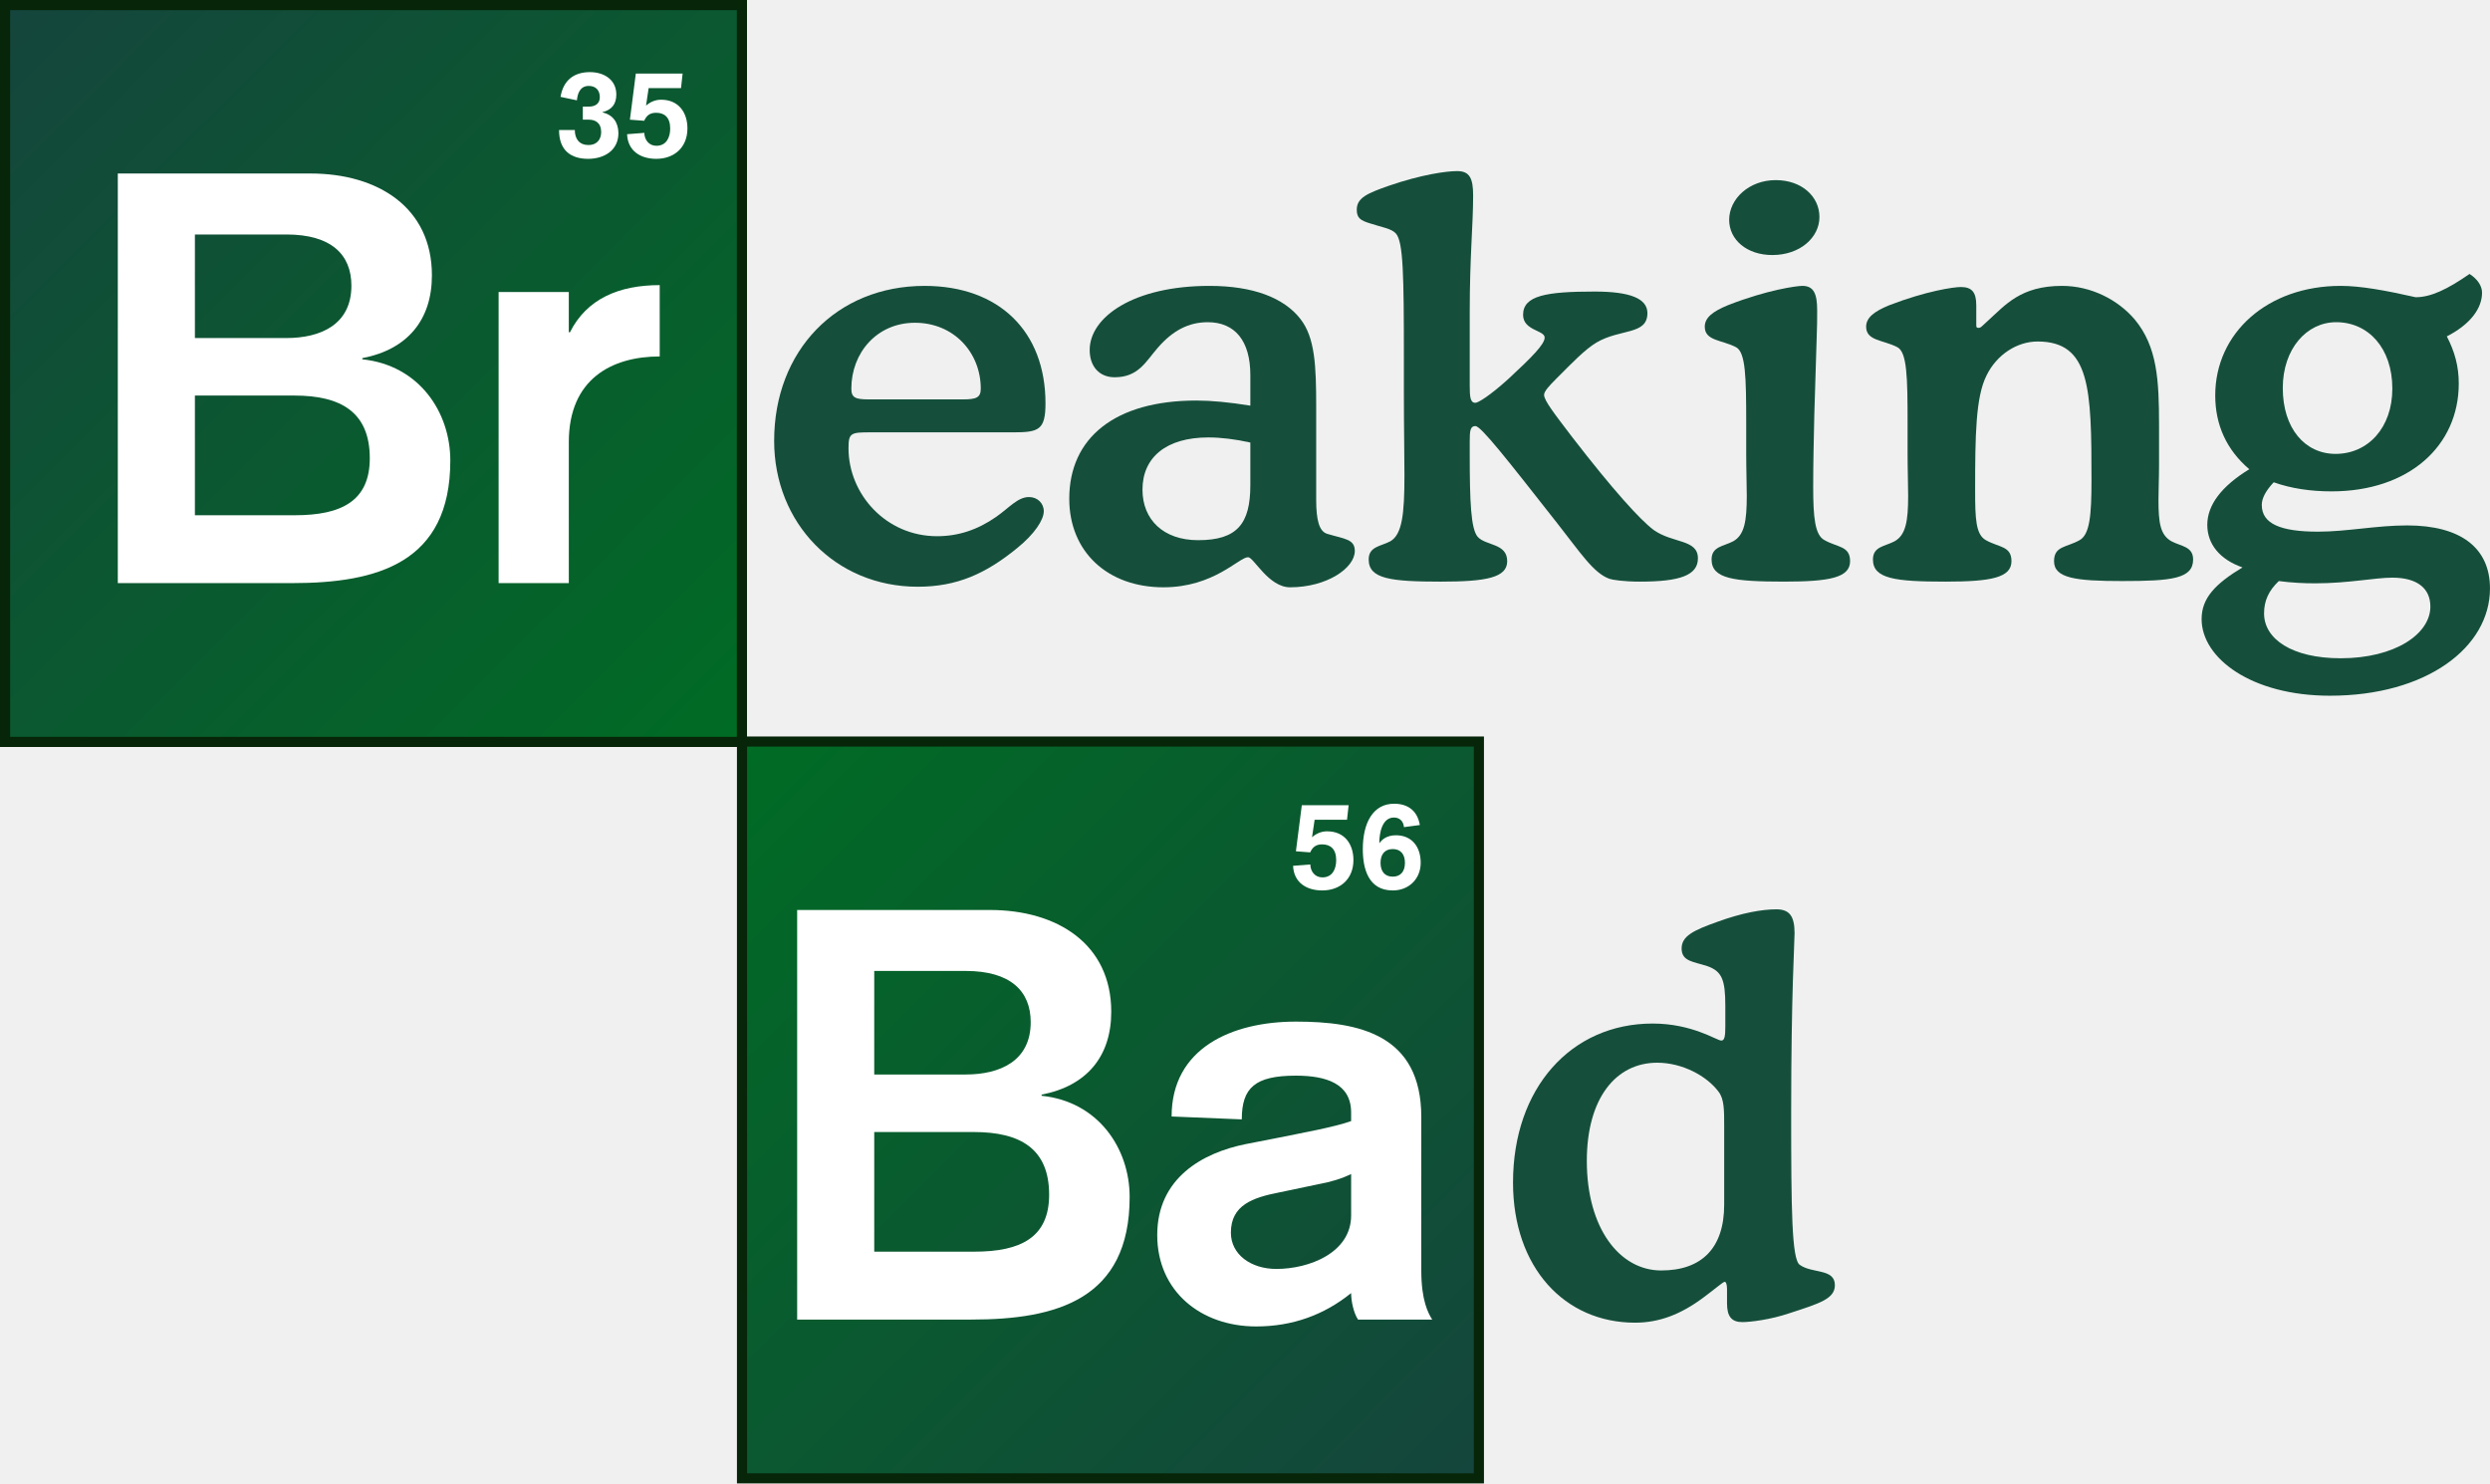
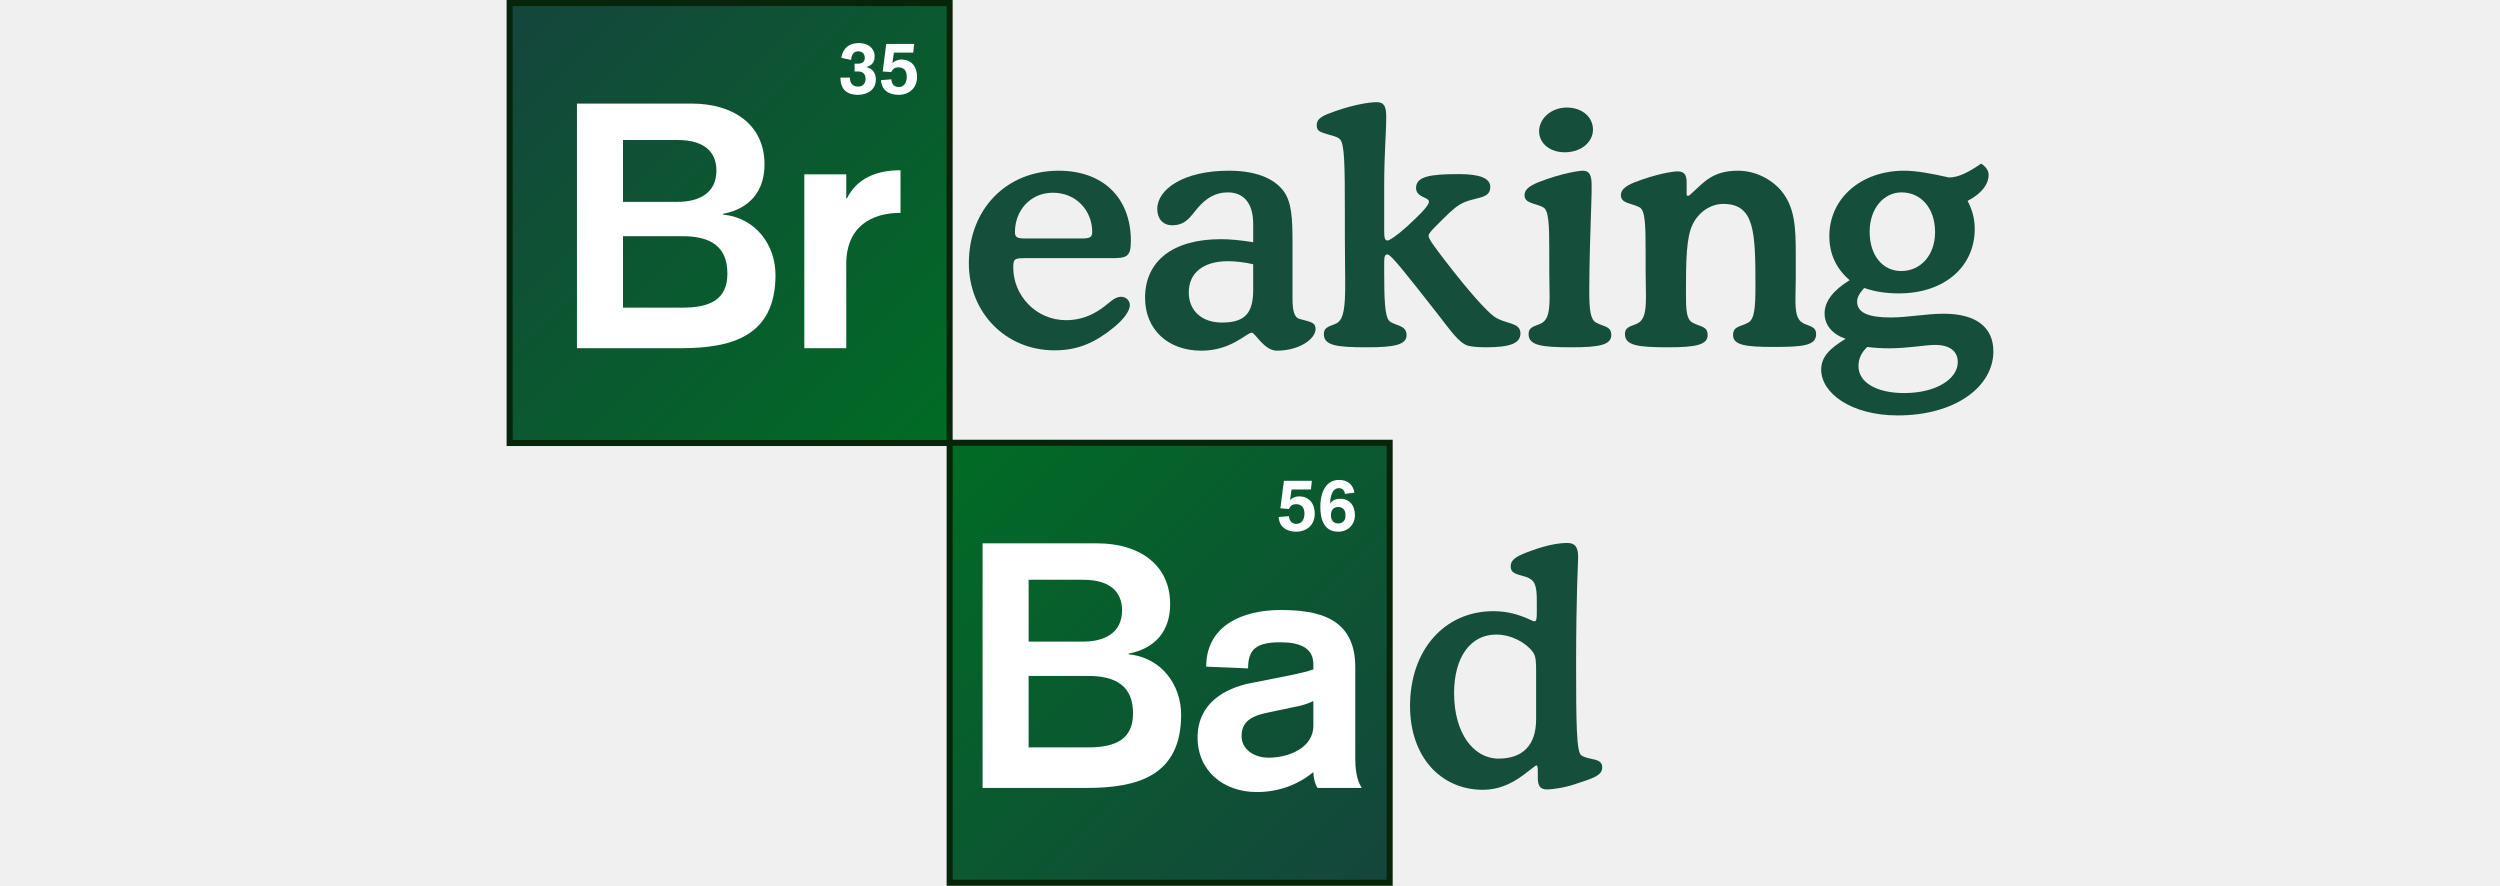
- <svg xmlns="http://www.w3.org/2000/svg" version="1.1" x="0px" y="0px" width="368.588px" height="219.595px" viewBox="0 0 368.588 219.595">
+ <svg xmlns="http://www.w3.org/2000/svg" version="1.1" x="0px" y="0px" width="368.588px" height="130.595px" viewBox="0 0 368.588 219.595">
  <linearGradient id="SVGID_1_" gradientUnits="userSpaceOnUse" x1="0.752" y1="0.753" x2="109.826" y2="109.827">
    <stop offset="0" stop-color="#15453D" />
    <stop offset="1" stop-color="#006C24" />
  </linearGradient>
  <rect x="0.751" y="0.752" style="fill:url(#SVGID_1_);" width="109.074" height="109.074" />
  <path style="fill:#072508;" d="M-0.001,110.576V0h110.576v109.826v0.75H-0.001L-0.001,110.576z M109.825,109.826v-0.75V109.826L109.825,109.826z M1.499,109.076h107.574V1.502H1.499V109.076L1.499,109.076z" />
  <path style="fill:#FFFFFF;" d="M17.438,25.684H45.97c9.963,0,17.965,5.023,17.965,15.074c0,6.643-3.658,10.984-10.303,12.26v0.172c8.346,0.852,13.027,7.75,13.027,14.988c0,15.158-10.813,18.141-23.416,18.141H17.438V25.684z M28.851,50.041h13.541c5.023,0,9.625-1.961,9.625-7.752c0-4.6-2.984-7.578-9.625-7.578H28.851V50.041z M28.851,76.271h14.818c6.898,0,11.07-2.133,11.07-8.434c0-6.814-4.258-9.283-11.156-9.283H28.851V76.271z" />
  <path style="fill:#FFFFFF;" d="M73.808,43.227H84.2v5.959h0.17c2.471-4.938,7.238-6.98,13.285-6.98v10.561c-7.07,0-13.455,3.32-13.455,12.686v20.867H73.808V43.227z" />
  <path style="fill:#FFFFFF;" d="M86.274,15.782h0.893c0.912,0,1.623-0.42,1.623-1.387c0-1.039-0.602-1.676-1.641-1.676c-1.258,0-1.66,1.094-1.75,2.133l-2.426-0.512c0.4-2.406,1.932-3.664,4.357-3.664c2.023,0,3.902,1.076,3.902,3.318c0,1.441-0.693,2.262-2.043,2.607v0.037c1.551,0.363,2.334,1.477,2.354,3.063c0,2.572-2.115,3.811-4.486,3.811c-2.426,0-4.303-1.129-4.303-4.266h2.334c0,1.33,0.674,2.225,2.041,2.225c1.168,0,1.861-0.785,1.861-1.914c0-1.387-0.875-1.842-1.824-1.842h-0.893V15.782z" />
  <path style="fill:#FFFFFF;" d="M94.118,10.895h6.928l-0.236,2.152h-4.795l-0.383,2.588c0.637-0.564,1.404-0.875,2.225-0.875c2.643,0,3.902,1.951,3.902,4.248c0,2.846-1.988,4.504-4.613,4.504c-2.316,0-4.213-1.148-4.322-3.646l2.553-0.199c0.018,1.039,0.693,1.914,1.787,1.914c1.494,0,2.043-1.258,2.043-2.553c0-1.641-0.84-2.334-2.08-2.334c-0.912,0-1.422,0.4-1.768,1.186l-2.115-0.164L94.118,10.895z" />
  <path style="fill:#154F3C;" d="M128.88,63.998c-2.941,0-3.277,0.084-3.277,2.352c0,6.807,5.545,13.025,13.107,13.025c3.109,0,5.967-0.924,8.74-2.857c1.932-1.344,3.193-2.941,4.873-2.941c1.26,0,2.186,0.926,2.186,2.102c0,1.26-1.346,3.361-3.949,5.461c-4.623,3.781-8.908,5.715-14.705,5.715c-12.186,0-21.26-9.412-21.26-21.596c0-13.361,9.242-22.939,22.268-22.939c11.008,0,17.898,6.721,17.898,17.393c0,3.949-1.01,4.287-4.791,4.287h-20.502C129.216,63.998,129.048,63.998,128.88,63.998z M142.491,59.123c2.018,0,2.689-0.252,2.689-1.596c0-5.295-3.949-9.748-9.748-9.748c-5.629,0-9.41,4.453-9.41,9.748c0,1.344,0.588,1.596,2.604,1.596H142.491z" />
  <path style="fill:#154F3C;" d="M196.513,79.039c2.523,0.756,4.035,0.756,4.035,2.52c0,2.521-4.119,5.379-9.58,5.379c-3.195,0-5.379-4.453-6.219-4.453c-1.346,0-5.043,4.453-12.521,4.453c-8.318,0-13.949-5.293-13.949-13.109c0-8.99,6.723-14.537,18.824-14.537c2.184,0,4.873,0.252,7.982,0.756V55.51c0-5.041-2.27-7.814-6.303-7.814c-2.857,0-5.209,1.26-7.395,3.781c-1.766,2.018-2.857,4.369-6.387,4.369c-2.27,0-3.697-1.596-3.697-4.033c0-4.873,6.471-9.494,17.73-9.494c6.471,0,11.008,1.764,13.445,4.873c2.186,2.773,2.354,6.975,2.354,13.025v13.779C194.833,76.938,195.253,78.703,196.513,79.039z M178.866,64.754c-6.219,0-9.748,2.941-9.748,7.73c0,4.453,3.109,7.479,8.236,7.479c5.797,0,7.73-2.438,7.73-8.15V65.51C182.815,65.006,180.716,64.754,178.866,64.754z" />
  <path style="fill:#154F3C;" d="M217.56,57.023c0,1.764,0.084,2.604,0.84,2.604c0.42,0,2.186-1.092,4.875-3.529c3.445-3.193,5.377-5.125,5.377-6.133c0-1.094-3.193-1.01-3.193-3.361c0-2.857,3.445-3.445,10.588-3.445c5.211,0,7.814,1.008,7.814,3.193c0,3.277-4.033,2.268-7.563,4.369c-1.68,1.008-3.529,2.941-5.881,5.293c-1.178,1.178-1.85,1.934-1.85,2.438c0,0.84,1.512,2.773,4.201,6.303c5.967,7.73,10,12.184,12.018,13.697c2.856,2.016,6.553,1.344,6.553,4.201c0,2.52-2.688,3.445-8.57,3.445c-2.438,0-4.033-0.252-4.537-0.42c-2.354-0.842-4.285-3.865-7.73-8.236c-7.395-9.41-11.262-14.369-12.102-14.369c-0.756,0-0.84,0.674-0.84,2.27c0,0.504,0,1.092,0,1.848c0,7.059,0.168,11.094,1.176,12.27c1.178,1.344,4.371,0.924,4.371,3.613c0,2.438-3.109,3.025-9.832,3.025c-7.479,0-10.672-0.42-10.672-3.277c0-1.934,1.764-1.934,3.193-2.689c1.764-1.008,2.1-4.033,2.1-9.748c0-3.193-0.084-7.059-0.084-11.932c0-1.848,0-3.613,0-5.293c0-12.521-0.084-17.328-1.176-18.588c-0.672-0.756-2.102-0.924-3.865-1.514c-1.346-0.42-1.934-0.756-1.934-2.016c0-1.765,1.598-2.437,4.707-3.529c4.873-1.682,8.57-2.186,10.166-2.186c1.85,0,2.354,1.094,2.354,3.613c0,4.453-0.504,8.923-0.504,17.328V57.023z" />
  <path style="fill:#154F3C;" d="M268.402,72.064c0,4.537,0.252,7.143,1.68,7.898c1.934,1.092,3.781,0.84,3.781,3.109c0,2.438-3.025,3.025-9.748,3.025c-7.479,0-10.755-0.42-10.755-3.277c0-1.934,1.766-1.934,3.192-2.689c1.682-0.924,2.018-3.025,2.018-6.723c0-1.764-0.084-3.781-0.084-6.303c0-1.596,0-3.107,0-4.453c0-6.891-0.084-10.504-1.514-11.26c-2.099-1.092-4.62-0.924-4.62-3.025c0-1.344,1.177-2.268,3.445-3.193c5.798-2.268,10.167-2.855,11.007-2.855c1.682,0,2.186,1.176,2.186,3.613c0,1.092,0,2.604-0.084,4.453l-0.336,10.924C268.486,65.006,268.402,68.619,268.402,72.064z M262.855,26.663c3.865,0,6.471,2.438,6.471,5.462c0,3.025-2.857,5.629-6.975,5.629c-3.781,0-6.387-2.268-6.387-5.209C255.965,29.436,258.906,26.663,262.855,26.663z" />
  <path style="fill:#154F3C;" d="M305.23,42.318c4.368,0,8.318,2.1,10.755,4.957c3.362,4.033,3.613,8.99,3.613,15.713c0,3.193,0,5.127,0,5.799c0,2.016-0.084,3.697-0.084,5.209c0,3.361,0.253,5.211,1.934,6.135c1.429,0.756,3.194,0.756,3.194,2.689c0,2.857-3.194,3.193-10.504,3.193c-6.891,0-10.084-0.42-10.084-2.941c0-2.27,1.847-2.018,3.78-3.109c1.513-0.84,1.764-3.697,1.764-8.906c0-13.529-0.168-20.504-7.981-20.504c-3.025,0-6.052,1.932-7.563,5.041c-1.596,3.193-1.68,8.824-1.68,16.975c0,4.201,0.084,6.555,1.595,7.395c1.935,1.092,3.782,0.84,3.782,3.109c0,2.438-3.025,3.025-9.749,3.025c-7.478,0-10.755-0.42-10.755-3.277c0-1.934,1.766-1.934,3.192-2.689c1.683-0.924,2.019-3.025,2.019-6.723c0-1.764-0.084-3.781-0.084-6.303c0-1.596,0-3.107,0-4.453c0-6.891-0.085-10.504-1.515-11.26c-2.1-1.092-4.62-0.924-4.62-3.025c0-1.344,1.175-2.268,3.445-3.193c5.462-2.1,9.495-2.688,10.587-2.688c1.596,0,2.271,0.756,2.271,2.688v2.354c0,0.252,0,0.42,0,0.504c0,0.336,0,0.504,0.335,0.504c0.169,0,0.336-0.084,0.421-0.168l1.007-0.924C296.827,45.174,299.095,42.318,305.23,42.318z" />
  <path style="fill:#154F3C;" d="M327.915,58.535c0-9.244,7.731-16.217,18.57-16.217c2.941,0,6.639,0.672,11.092,1.68c2.271,0,4.705-1.176,7.983-3.445c1.175,0.756,1.85,1.766,1.85,2.773c0,2.352-1.767,4.705-5.212,6.471c1.177,2.268,1.767,4.453,1.767,6.975c0,9.242-7.396,15.965-18.825,15.965c-3.107,0-5.964-0.42-8.57-1.344c-1.176,1.26-1.764,2.352-1.764,3.361c0,2.771,2.771,3.949,8.318,3.949c4.286,0,8.655-0.926,13.194-0.926c7.982,0,12.267,3.361,12.267,9.328c0,8.74-9.411,15.883-23.696,15.883c-11.596,0-18.991-5.545-18.991-11.346c0-3.109,2.018-5.209,6.051-7.646c-3.36-1.176-5.21-3.445-5.21-6.303c0-2.939,2.101-5.713,6.218-8.234C329.595,66.602,327.915,62.904,327.915,58.535z M335.143,90.803c0,3.781,4.117,6.641,11.343,6.641c8.066,0,13.275-3.615,13.275-7.648c0-2.689-1.931-4.285-5.628-4.285c-2.606,0-6.472,0.84-11.428,0.84c-1.683,0-3.445-0.084-5.379-0.336C335.814,87.441,335.143,88.955,335.143,90.803z M345.73,67.189c4.788,0,8.402-3.865,8.402-9.662c0-5.967-3.53-9.832-8.318-9.832c-4.371,0-7.9,3.949-7.9,9.748C337.914,63.408,341.19,67.189,345.73,67.189z" />
  <path style="fill:#154F3C;" d="M255.647,190.841c0-0.756-0.168-1.092-0.338-1.092c-0.252,0-1.259,0.924-3.191,2.352c-3.276,2.438-6.471,3.697-10.084,3.697c-10.42,0-18.066-8.15-18.066-20.754c0-13.95,8.57-23.527,20.67-23.527c5.884,0,9.497,2.521,10.168,2.521c0.504,0,0.588-0.756,0.588-2.102v-3.041c0-3.866-0.504-5.128-2.688-5.883c-2.017-0.672-3.78-0.672-3.78-2.606c0-1.848,1.764-2.688,5.293-3.948c3.695-1.345,6.637-1.849,8.738-1.849c1.932,0,2.688,1.008,2.688,3.529c0,1.429-0.504,8.925-0.504,26.569c0,14.369,0.084,21.68,1.262,22.52c1.848,1.344,5.209,0.504,5.209,3.025c0,2.016-2.27,2.689-6.639,4.117c-2.941,1.008-5.967,1.344-7.059,1.344c-1.596,0-2.267-0.84-2.267-2.771V190.841z M255.226,166.64c0-2.352,0-3.95-0.84-5.042c-1.763-2.353-5.376-4.283-9.074-4.283c-6.135,0-10.42,5.291-10.42,14.536c0,9.998,4.873,16.217,11.008,16.217c5.965,0,9.326-3.277,9.326-9.746V166.64z" />
  <linearGradient id="SVGID_2_" gradientUnits="userSpaceOnUse" x1="218.917" y1="218.848" x2="109.84" y2="109.771">
    <stop offset="0" stop-color="#15453D" />
    <stop offset="1" stop-color="#006C24" />
  </linearGradient>
  <rect x="109.839" y="109.771" style="fill:url(#SVGID_2_);" width="109.078" height="109.075" />
  <path style="fill:#072508;" d="M109.087,219.595V109.021h110.58v109.825v0.748H109.087L109.087,219.595z M218.917,218.847v-0.75V218.847L218.917,218.847z M110.587,218.097h107.58l-0.002-107.575H110.587V218.097L110.587,218.097z" />
  <path style="fill:#FFFFFF;" d="M118.001,134.705h28.525c9.965,0,17.969,5.025,17.969,15.073c0,6.642-3.662,10.98-10.307,12.26v0.171c8.348,0.85,13.031,7.747,13.031,14.983c0,15.16-10.814,18.145-23.42,18.145h-25.799V134.705z M129.411,159.059h13.539c5.021,0,9.623-1.959,9.623-7.747c0-4.598-2.982-7.581-9.623-7.581h-13.539V159.059z M129.411,185.286h14.813c6.9,0,11.076-2.129,11.076-8.432c0-6.811-4.26-9.279-11.158-9.279h-14.73V185.286z" />
  <path style="fill:#FFFFFF;" d="M210.392,188.097c0,4.428,1.021,6.303,1.615,7.24h-10.984c-0.678-1.023-1.02-2.813-1.02-3.92c-4.002,3.236-8.689,4.938-14.055,4.938c-8.174,0-14.646-5.193-14.646-13.535c0-8.434,6.727-12.184,13.115-13.461l4.342-0.848c3.748-0.766,8.604-1.619,11.244-2.555v-1.277c0-4.258-3.662-5.449-8.178-5.449c-6.045,0-8.006,1.787-8.006,6.473l-10.389-0.428c0-10.132,8.941-14.045,18.395-14.045c9.287,0,18.566,1.873,18.566,14.131V188.097z M200.003,173.79c-1.359,0.682-3.066,1.193-4.941,1.531l-5.707,1.195c-3.916,0.766-7.15,1.871-7.15,5.959c0,3.238,2.977,5.367,6.727,5.367c4.854,0,11.072-2.385,11.072-7.918V173.79z" />
  <path style="fill:#FFFFFF;" d="M192.704,119.196h6.93l-0.238,2.151h-4.795l-0.383,2.59c0.639-0.566,1.404-0.876,2.225-0.876c2.645,0,3.902,1.951,3.902,4.25c0,2.843-1.988,4.503-4.613,4.503c-2.316,0-4.213-1.15-4.322-3.647l2.553-0.2c0.018,1.039,0.693,1.914,1.787,1.914c1.496,0,2.043-1.257,2.043-2.553c0-1.641-0.84-2.334-2.08-2.334c-0.91,0-1.422,0.401-1.768,1.186l-2.115-0.163L192.704,119.196z" />
  <path style="fill:#FFFFFF;" d="M207.823,122.442c-0.072-0.875-0.637-1.422-1.477-1.422c-1.77,0-2.17,2.313-2.17,3.772h0.037c0.309-0.455,1.021-1.147,2.424-1.147c2.316,0,3.666,1.659,3.666,4.084c0,2.299-1.678,4.085-4.139,4.085c-3.611,0-4.432-3.228-4.432-6.109c0-3.92,1.531-6.729,4.631-6.729c2.08,0,3.465,1.077,3.813,3.154L207.823,122.442z M204.358,127.729c0,1.276,0.639,2.042,1.807,2.042c1.166,0,1.805-0.766,1.805-2.042s-0.639-2.042-1.805-2.042C204.997,125.688,204.358,126.453,204.358,127.729z" />
</svg>
